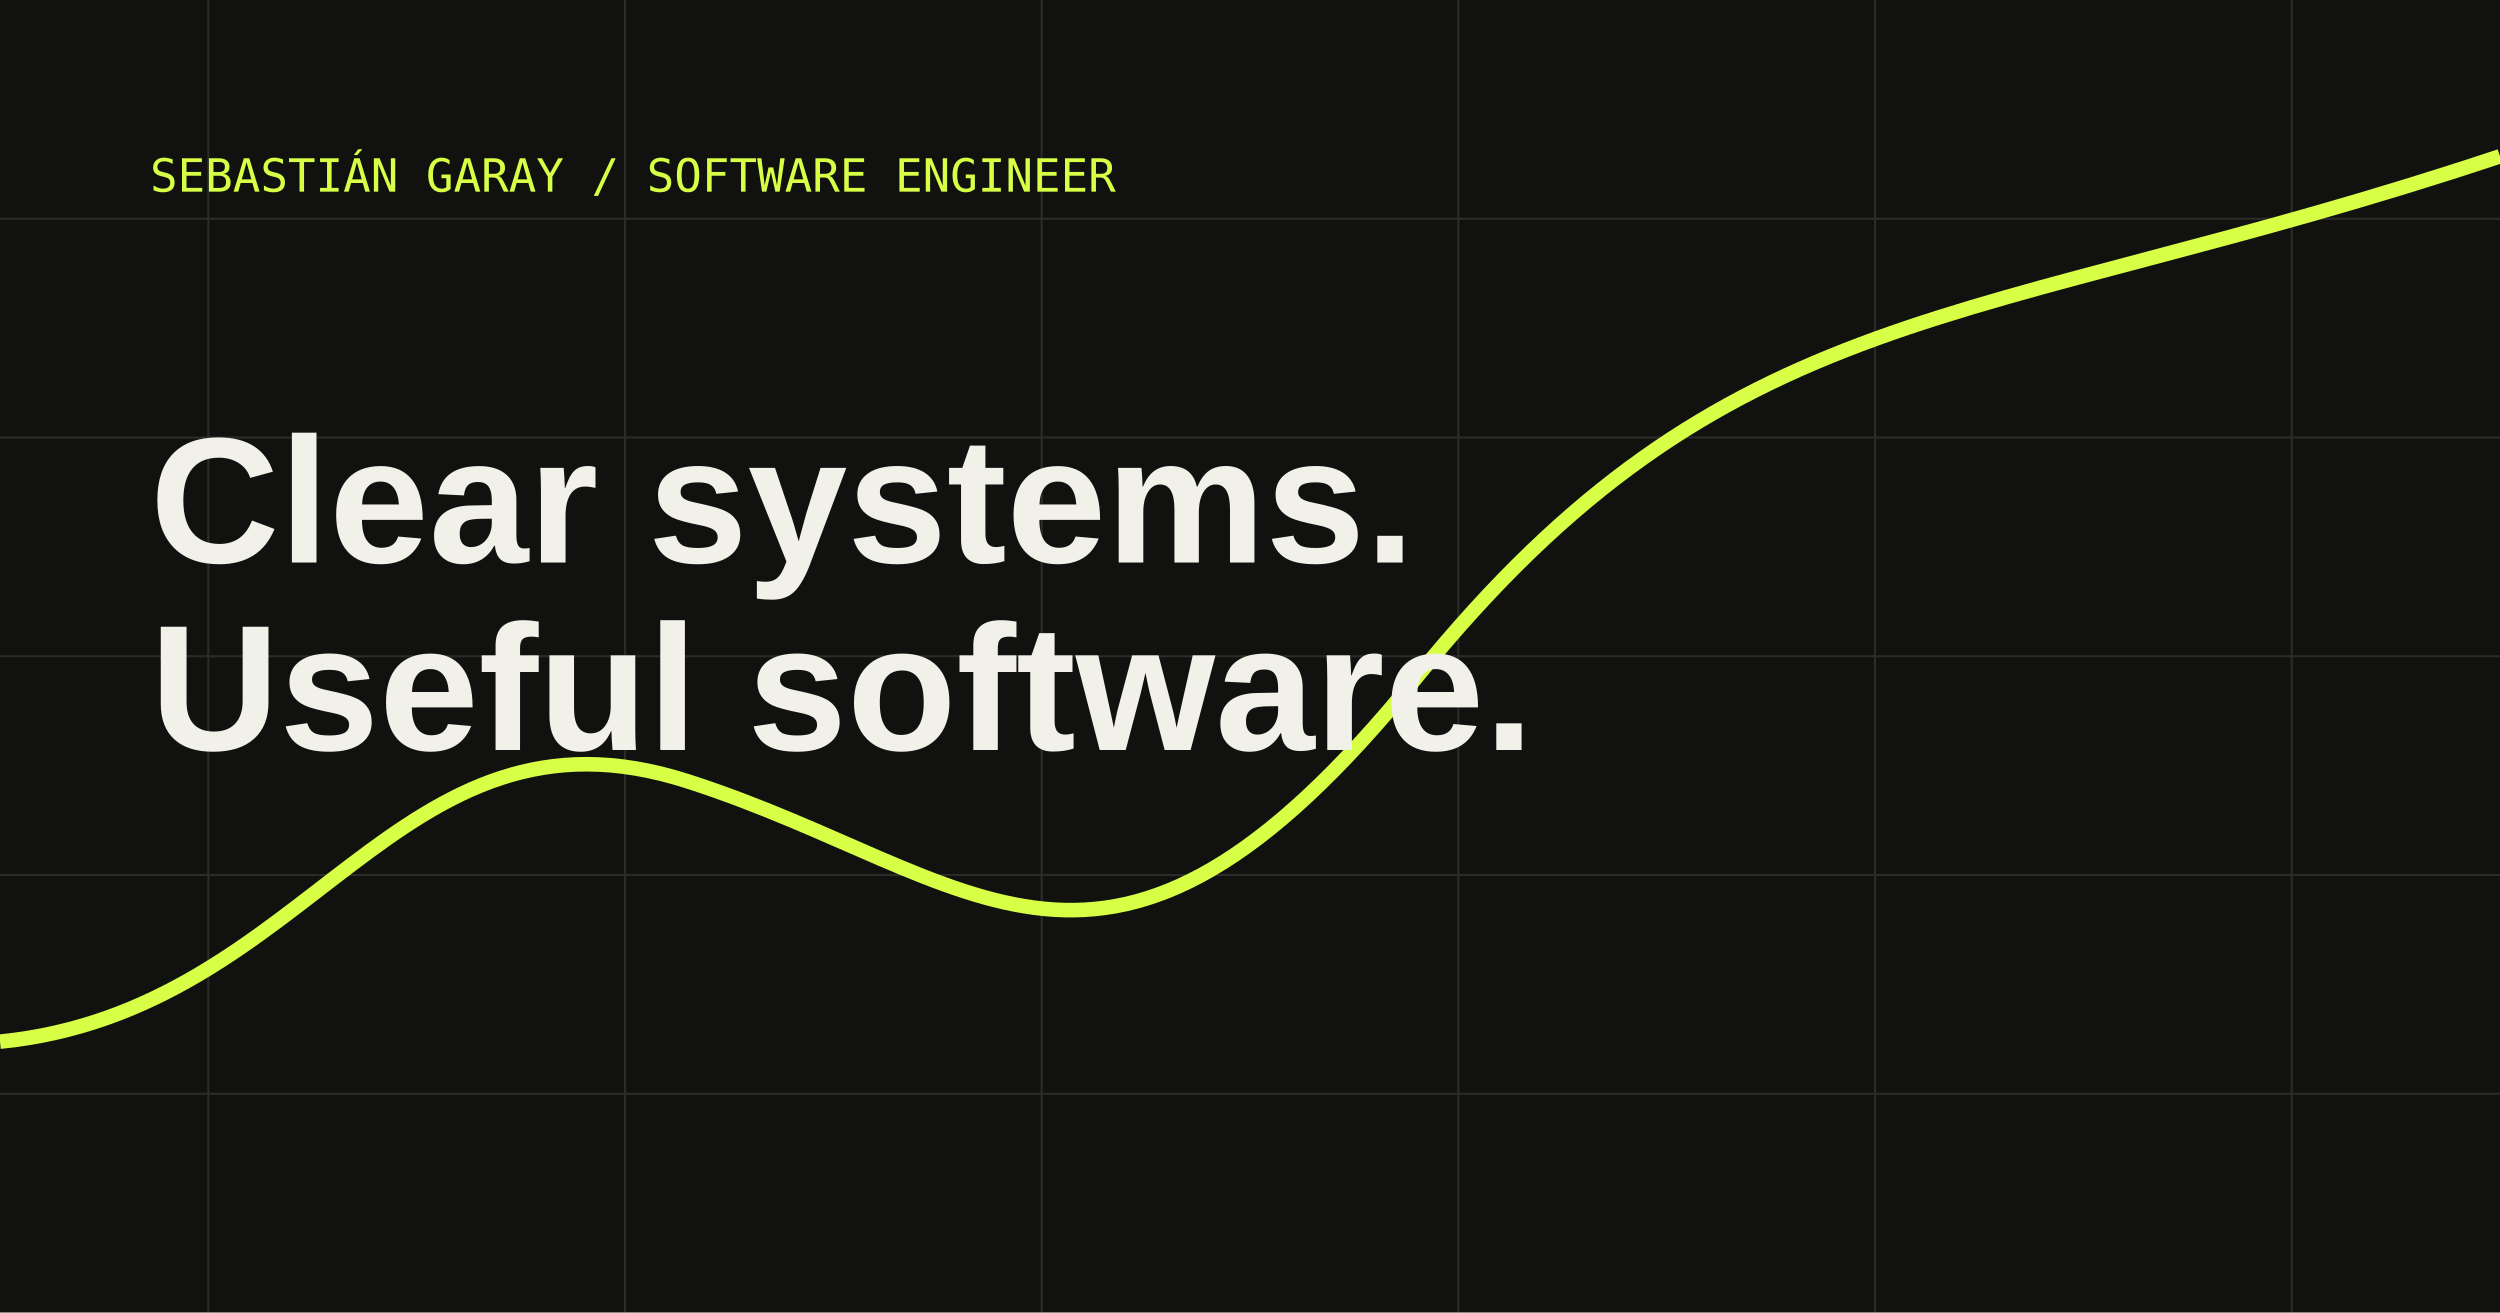
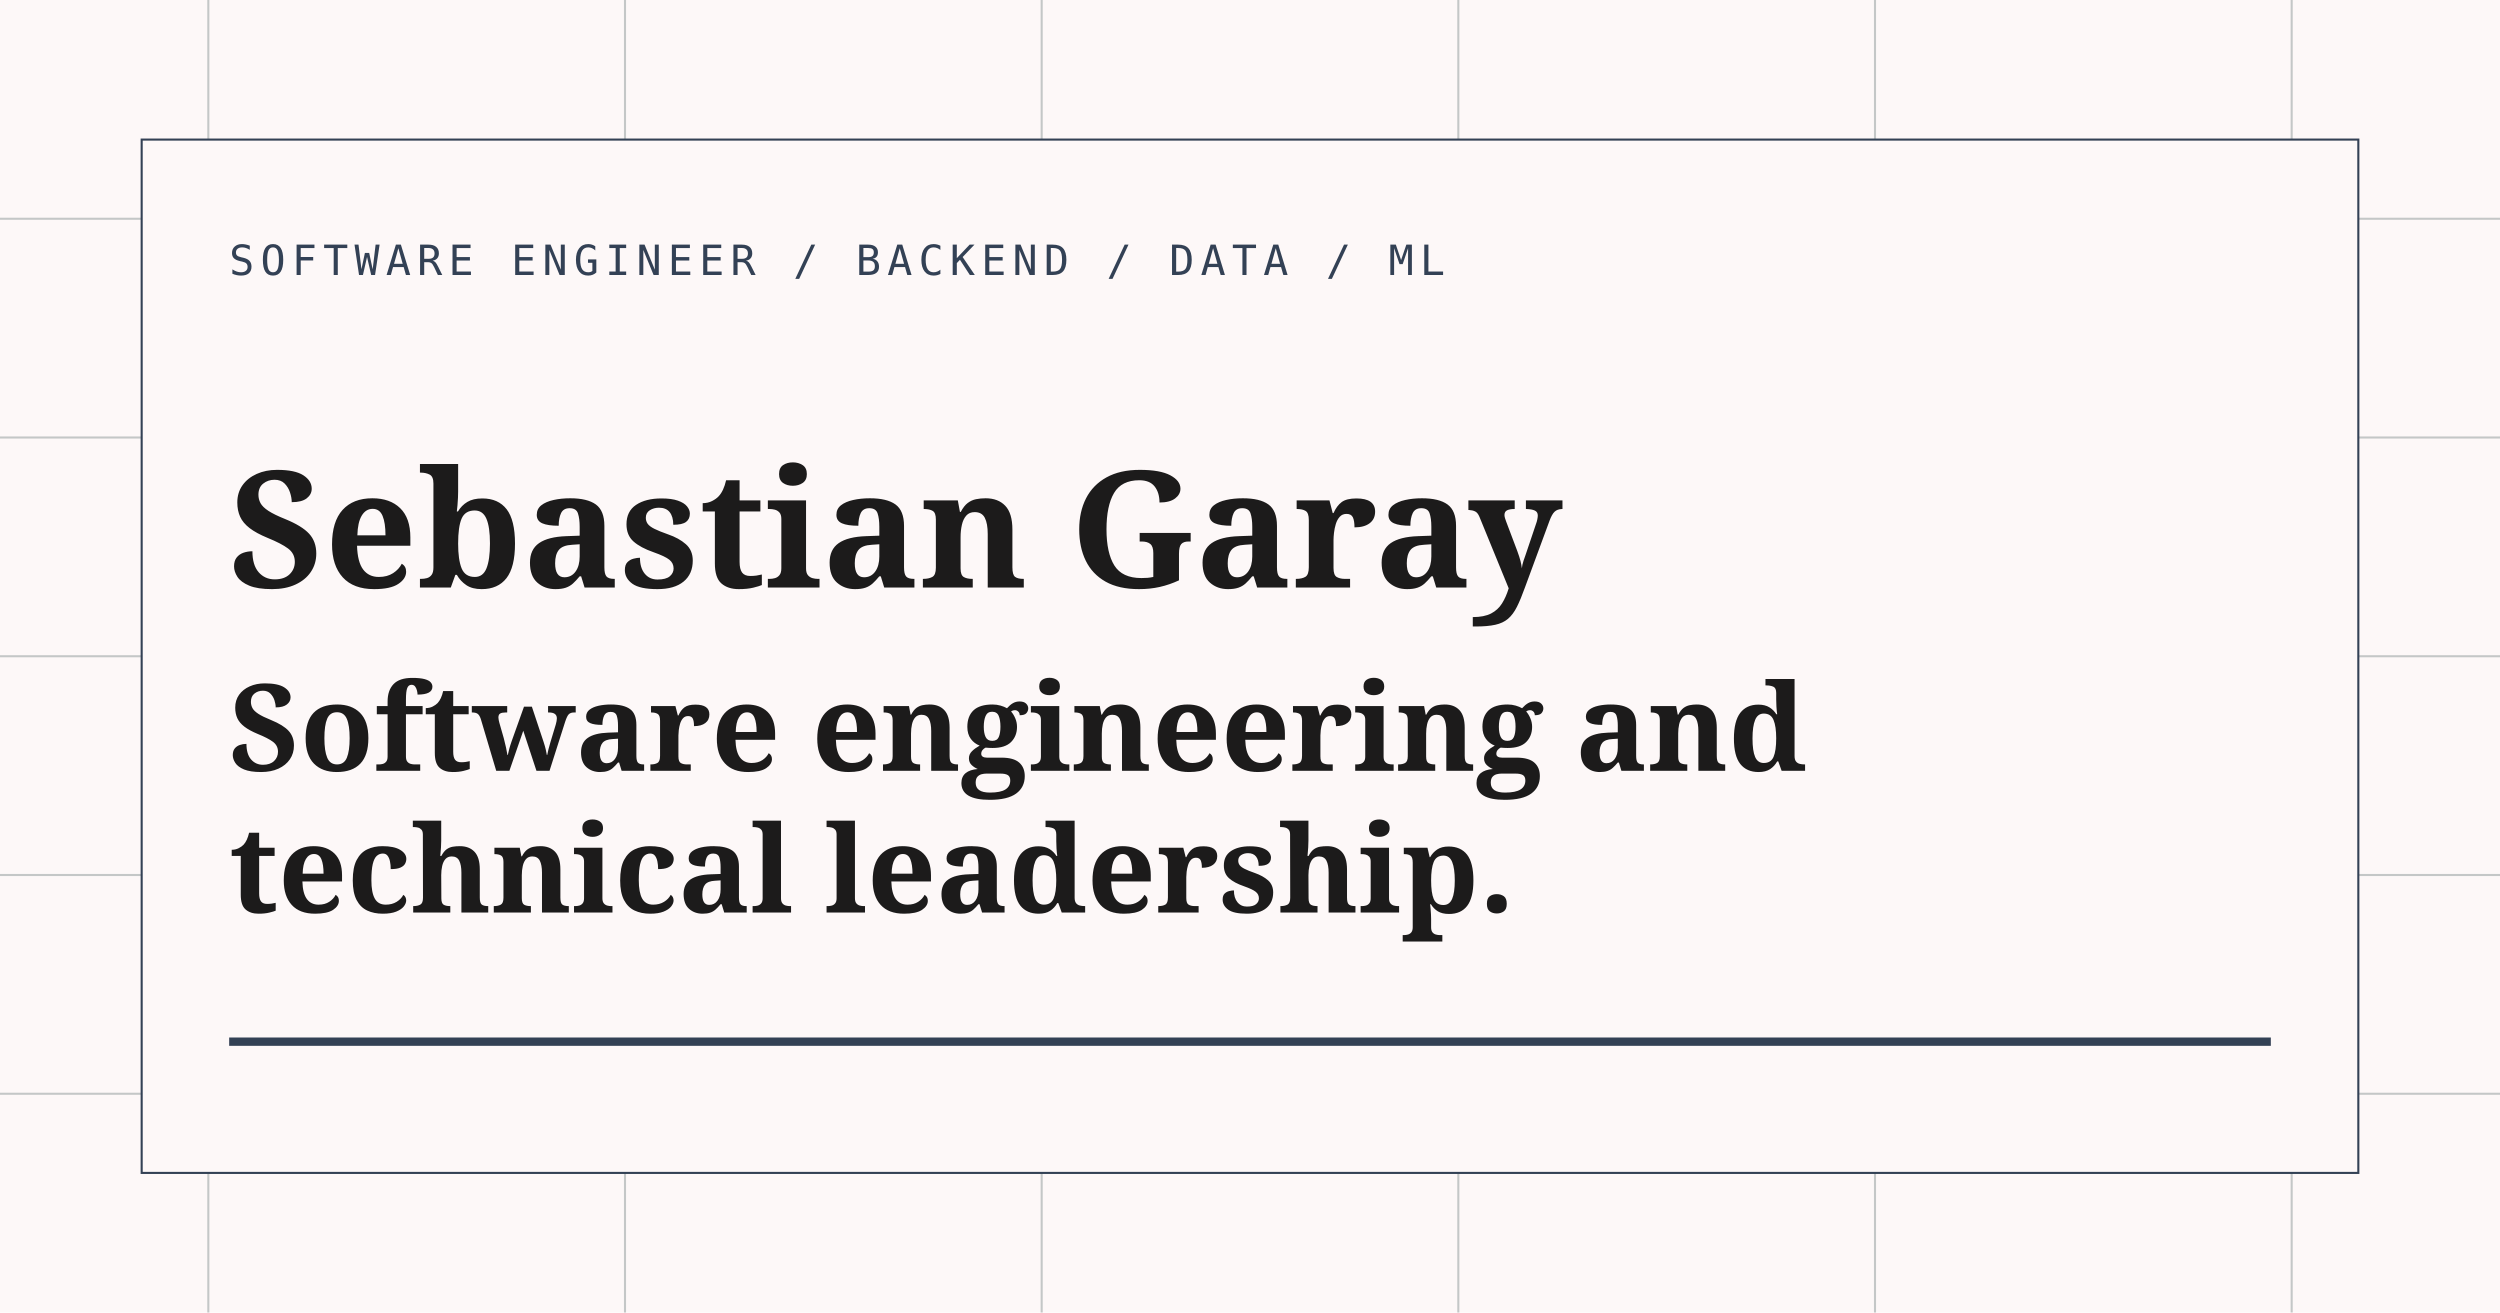
<svg xmlns="http://www.w3.org/2000/svg" viewBox="0 0 1200 630">
-   <rect width="1200" height="630" fill="#11120f" />
-   <g stroke="#f1f0e9" opacity=".12">
+   <rect width="1200" height="630" fill="#fdf8f8" />
+   <g stroke="#c4c7c7">
    <path d="M0 105h1200M0 210h1200M0 315h1200M0 420h1200M0 525h1200" />
    <path d="M100 0v630M300 0v630M500 0v630M700 0v630M900 0v630M1100 0v630" />
  </g>
-   <path d="M0 500c150-15 190-170 330-125s200 135 350-50 265-165 520-250" fill="none" stroke="#d7ff46" stroke-width="7" />
-   <text x="72" y="92" fill="#d7ff46" font-family="monospace" font-size="22">SEBASTIÁN GARAY / SOFTWARE ENGINEER</text>
-   <text x="72" y="270" fill="#f1f0e9" font-family="Arial,sans-serif" font-weight="700" font-size="86">Clear systems.</text>
-   <text x="72" y="360" fill="#f1f0e9" font-family="Arial,sans-serif" font-weight="700" font-size="86">Useful software.</text>
+   <rect x="68" y="67" width="1064" height="496" fill="#fdf8f8" stroke="#334155" />
+   <text x="110" y="132" fill="#334155" font-family="monospace" font-size="20" letter-spacing="3">SOFTWARE ENGINEER / BACKEND / DATA / ML</text>
+   <text x="110" y="282" fill="#1c1b1b" font-family="Georgia,serif" font-weight="700" font-size="78">Sebastian Garay</text>
+   <text x="110" y="370" fill="#1c1b1b" font-family="Georgia,serif" font-weight="700" font-size="58">Software engineering and</text>
+   <text x="110" y="438" fill="#1c1b1b" font-family="Georgia,serif" font-weight="700" font-size="58">technical leadership.</text>
+   <path d="M110 500h980" stroke="#334155" stroke-width="4" />
</svg>
